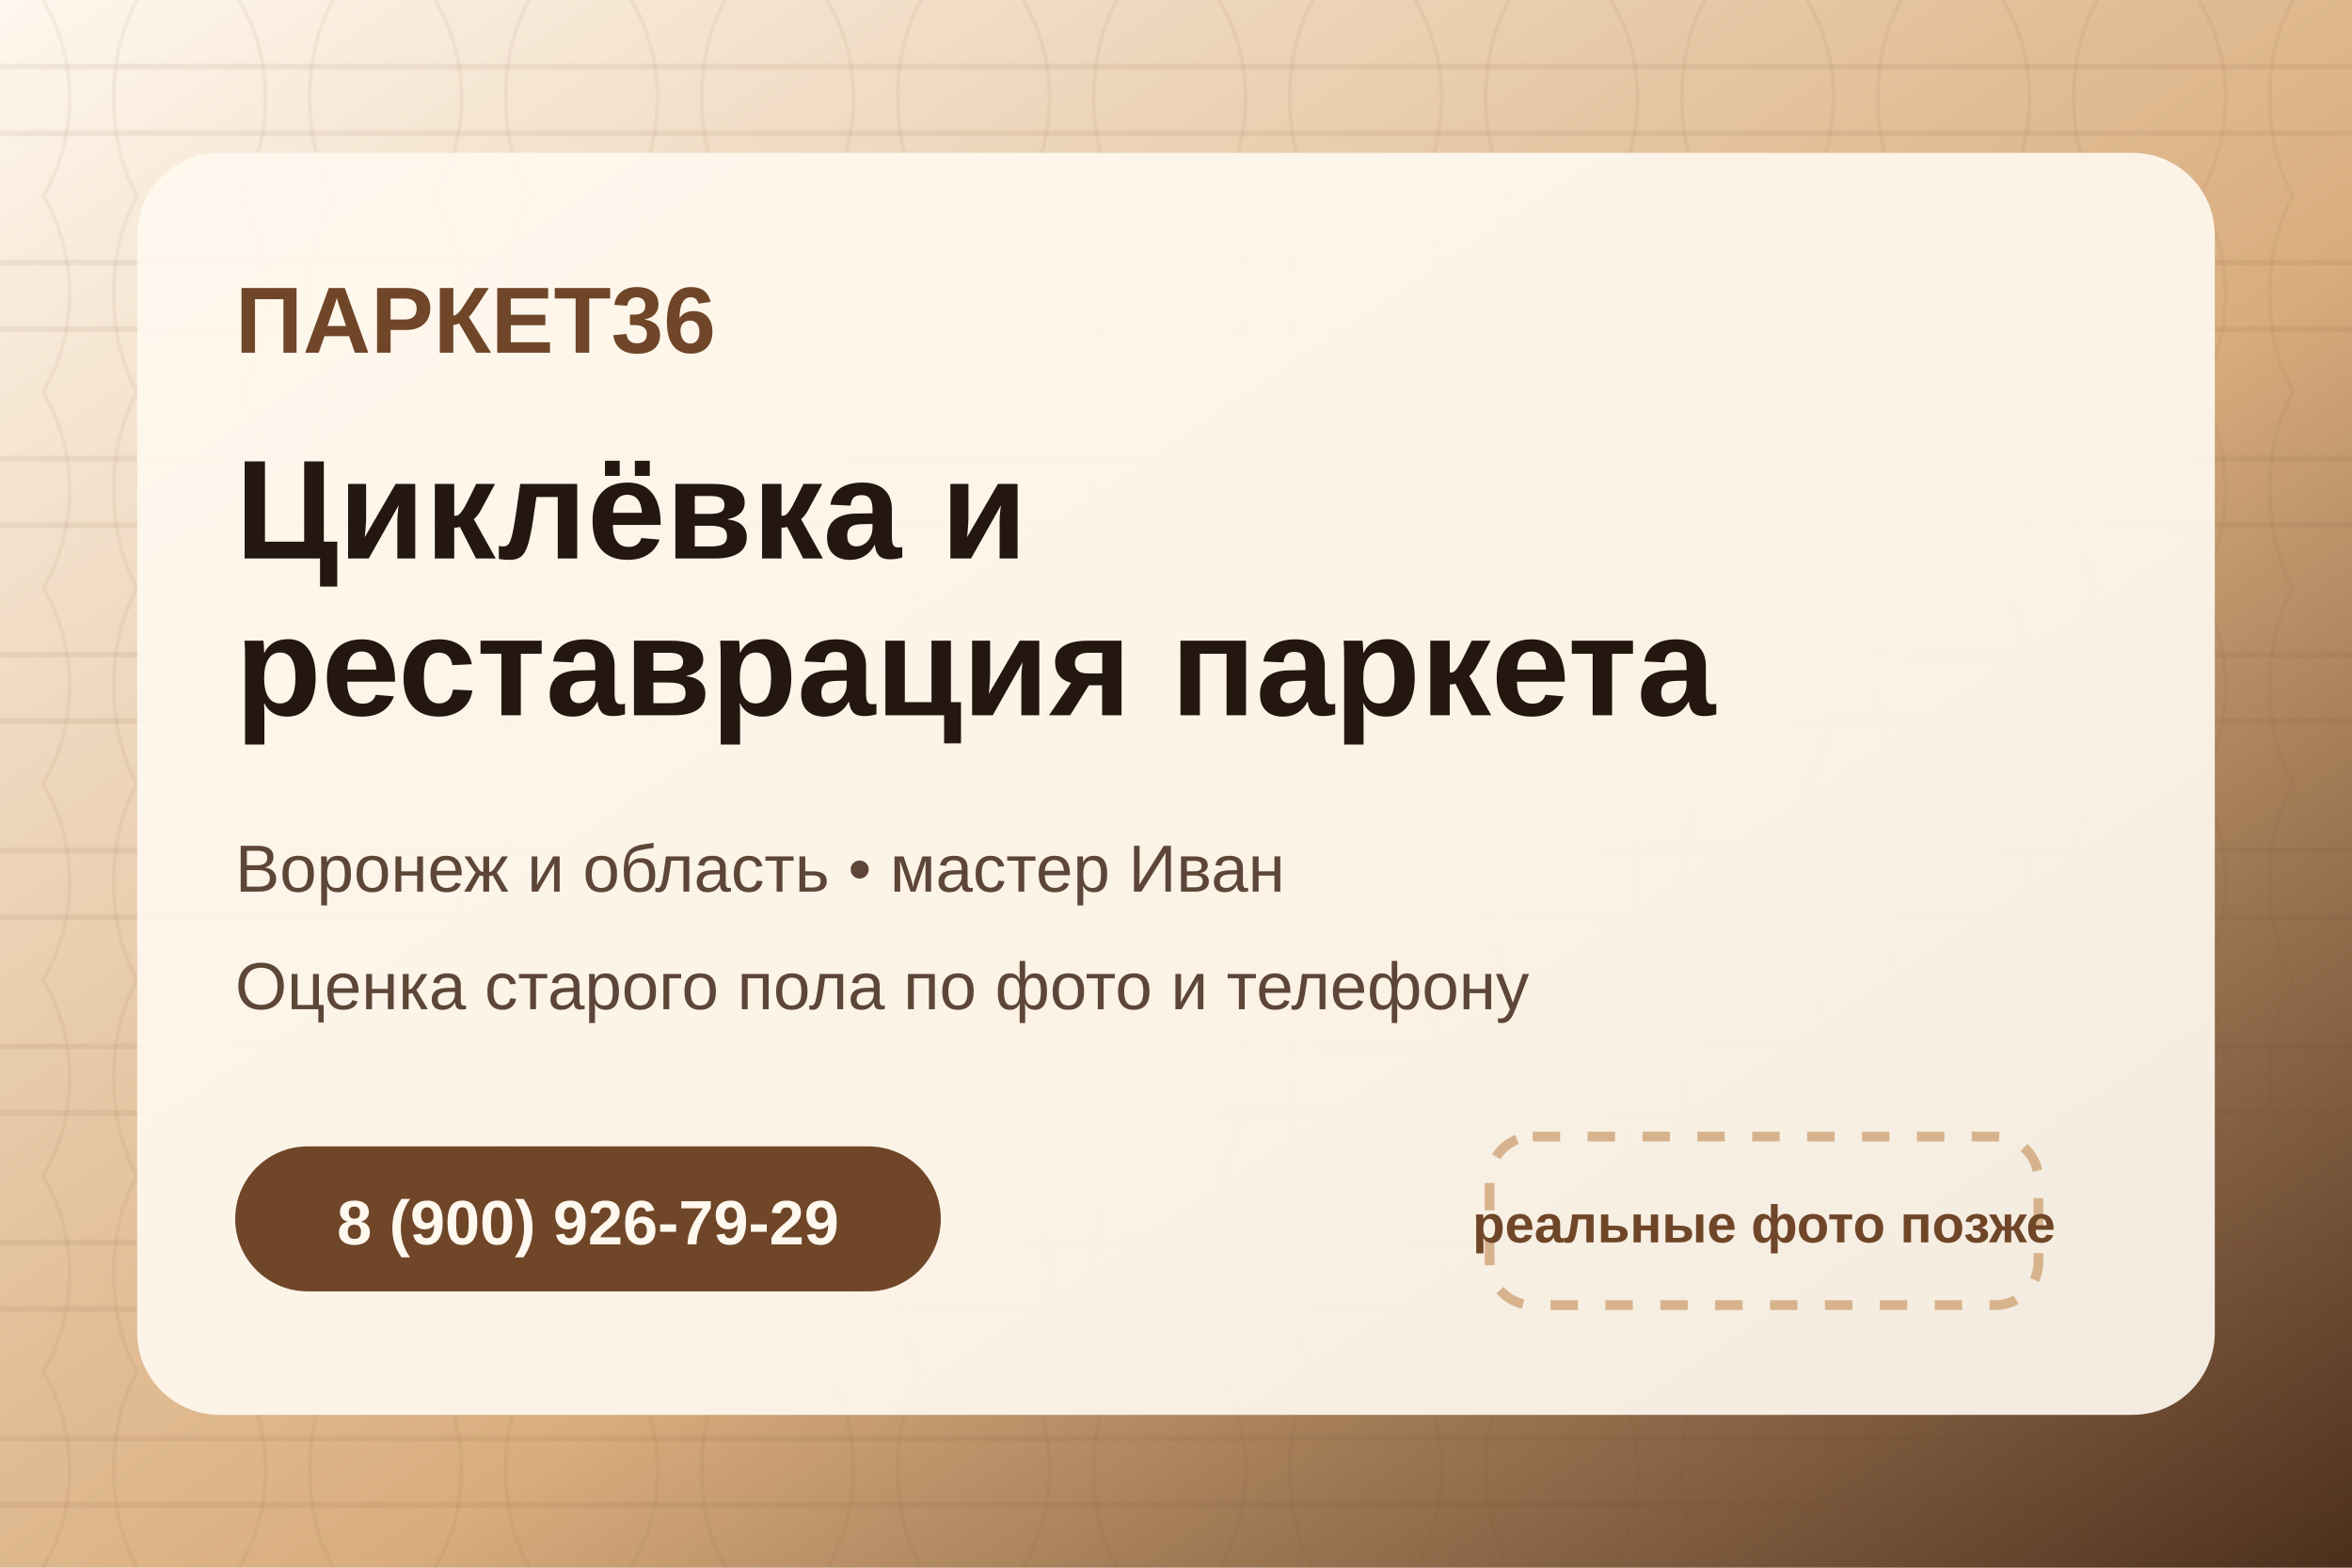
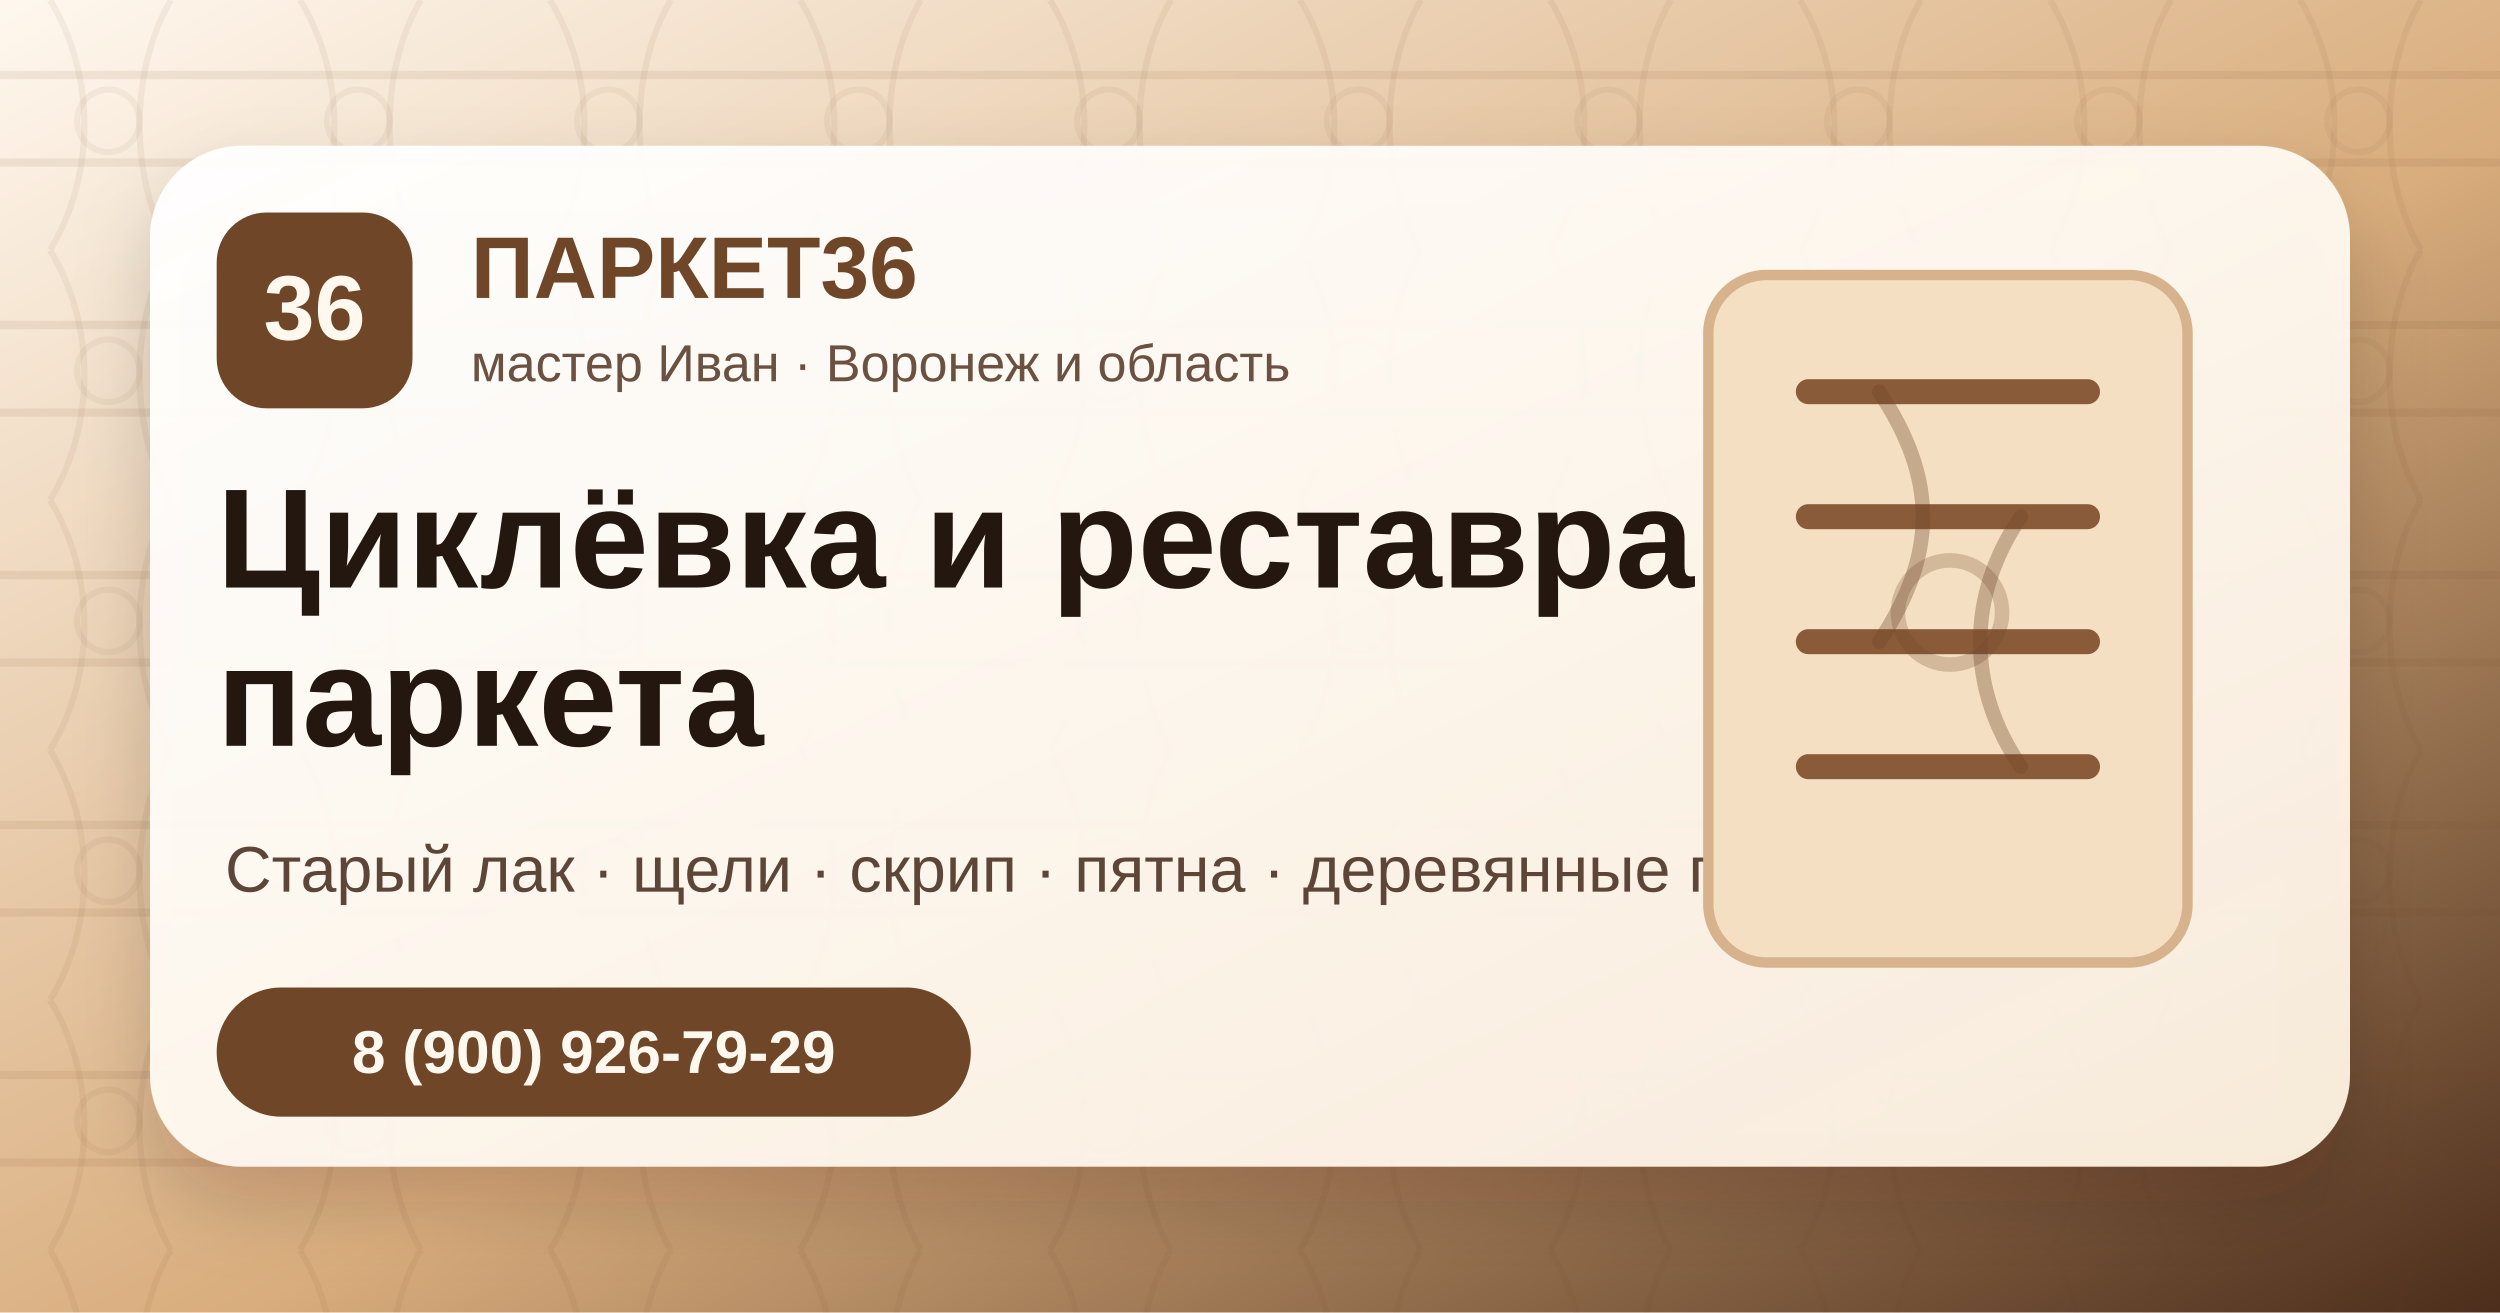
- <svg xmlns="http://www.w3.org/2000/svg" width="1200" height="800" viewBox="0 0 1200 800" role="img" aria-label="Паркет36 — циклёвка и реставрация паркета">
+ <svg xmlns="http://www.w3.org/2000/svg" width="1200" height="630" viewBox="0 0 1200 630" role="img" aria-label="Паркет36 — циклёвка и реставрация паркета в Воронеже">
  <defs>
    <linearGradient id="bg" x1="0" y1="0" x2="1" y2="1">
      <stop stop-color="#fff8ef" />
-       <stop offset=".58" stop-color="#d9ad7d" />
+       <stop offset="0.55" stop-color="#d9ad7d" />
      <stop offset="1" stop-color="#4b2d1b" />
    </linearGradient>
-     <pattern id="grain" width="100" height="100" patternUnits="userSpaceOnUse">
-       <path d="M0 34h100M0 68h100" stroke="#6f4628" stroke-opacity=".08" stroke-width="3" />
-       <path d="M22 0c18 30 18 70 0 100M70 0c-16 28-16 72 0 100" stroke="#6f4628" stroke-opacity=".06" stroke-width="2" fill="none" />
+     <linearGradient id="card" x1="0" y1="0" x2="1" y2="1">
+       <stop stop-color="#ffffff" stop-opacity="0.96" />
+       <stop offset="1" stop-color="#fff3e3" stop-opacity="0.94" />
+     </linearGradient>
+     <pattern id="grain" width="120" height="120" patternUnits="userSpaceOnUse">
+       <path d="M0 36h120M0 78h120" stroke="#6f4628" stroke-opacity="0.09" stroke-width="4" />
+       <path d="M24 0c22 36 22 84 0 120M82 0c-20 34-20 86 0 120" stroke="#6f4628" stroke-opacity="0.07" stroke-width="3" fill="none" />
+       <circle cx="52" cy="58" r="15" fill="none" stroke="#6f4628" stroke-opacity="0.06" stroke-width="3" />
    </pattern>
+     <filter id="shadow" x="-20%" y="-20%" width="140%" height="140%">
+       <feDropShadow dx="0" dy="18" stdDeviation="18" flood-color="#24170f" flood-opacity="0.18" />
+     </filter>
  </defs>
-   <rect width="1200" height="800" fill="url(#bg)" />
-   <rect width="1200" height="800" fill="url(#grain)" />
-   <rect x="70" y="78" width="1060" height="644" rx="42" fill="#fff8ef" opacity=".92" />
-   <text x="120" y="180" font-family="Arial, sans-serif" font-size="48" font-weight="900" fill="#6f4628">ПАРКЕТ36</text>
-   <text x="120" y="285" font-family="Arial, sans-serif" font-size="72" font-weight="900" fill="#24170f">Циклёвка и</text>
-   <text x="120" y="365" font-family="Arial, sans-serif" font-size="72" font-weight="900" fill="#24170f">реставрация паркета</text>
-   <text x="120" y="455" font-family="Arial, sans-serif" font-size="34" fill="#5d4638">Воронеж и область • мастер Иван</text>
-   <text x="120" y="515" font-family="Arial, sans-serif" font-size="34" fill="#5d4638">Оценка старого пола по фото и телефону</text>
-   <rect x="120" y="585" width="360" height="74" rx="37" fill="#6f4628" />
-   <text x="300" y="635" text-anchor="middle" font-family="Arial, sans-serif" font-size="32" font-weight="900" fill="#fff8ef">8 (900) 926-79-29</text>
-   <rect x="760" y="580" width="280" height="86" rx="22" fill="none" stroke="#d7b38d" stroke-width="5" stroke-dasharray="14 14" />
-   <text x="900" y="634" text-anchor="middle" font-family="Arial, sans-serif" font-size="27" font-weight="900" fill="#6f4628">реальные фото позже</text>
+   <rect width="1200" height="630" fill="url(#bg)" />
+   <rect width="1200" height="630" fill="url(#grain)" />
+   <rect x="72" y="70" width="1056" height="490" rx="44" fill="url(#card)" filter="url(#shadow)" />
+   <rect x="104" y="102" width="94" height="94" rx="24" fill="#6f4628" />
+   <text x="151" y="163" text-anchor="middle" font-family="Arial, sans-serif" font-size="44" font-weight="900" fill="#fff8ef">36</text>
+   <text x="226" y="143" font-family="Arial, sans-serif" font-size="42" font-weight="900" fill="#6f4628">ПАРКЕТ36</text>
+   <text x="226" y="183" font-family="Arial, sans-serif" font-size="25" fill="#6a5142">мастер Иван · Воронеж и область</text>
+   <text x="104" y="282" font-family="Arial, sans-serif" font-size="68" font-weight="900" fill="#24170f">Циклёвка и реставрация</text>
+   <text x="104" y="358" font-family="Arial, sans-serif" font-size="68" font-weight="900" fill="#24170f">паркета</text>
+   <text x="108" y="428" font-family="Arial, sans-serif" font-size="31" fill="#5d4638">Старый лак · щели · скрип · пятна · деревянные полы</text>
+   <rect x="104" y="474" width="362" height="62" rx="31" fill="#6f4628" />
+   <text x="285" y="515" text-anchor="middle" font-family="Arial, sans-serif" font-size="29" font-weight="900" fill="#fff8ef">8 (900) 926-79-29</text>
+   <g transform="translate(820 132)">
+     <rect x="0" y="0" width="230" height="330" rx="28" fill="#f5dfc2" stroke="#d7b38d" stroke-width="5" />
+     <path d="M48 56h134M48 116h134M48 176h134M48 236h134" stroke="#8a5b38" stroke-width="12" stroke-linecap="round" />
+     <path d="M82 56c28 42 28 78 0 120M150 116c-26 38-26 82 0 120" stroke="#6f4628" stroke-opacity="0.34" stroke-width="7" fill="none" stroke-linecap="round" />
+     <circle cx="116" cy="162" r="25" fill="none" stroke="#6f4628" stroke-opacity="0.25" stroke-width="7" />
+   </g>
</svg>
